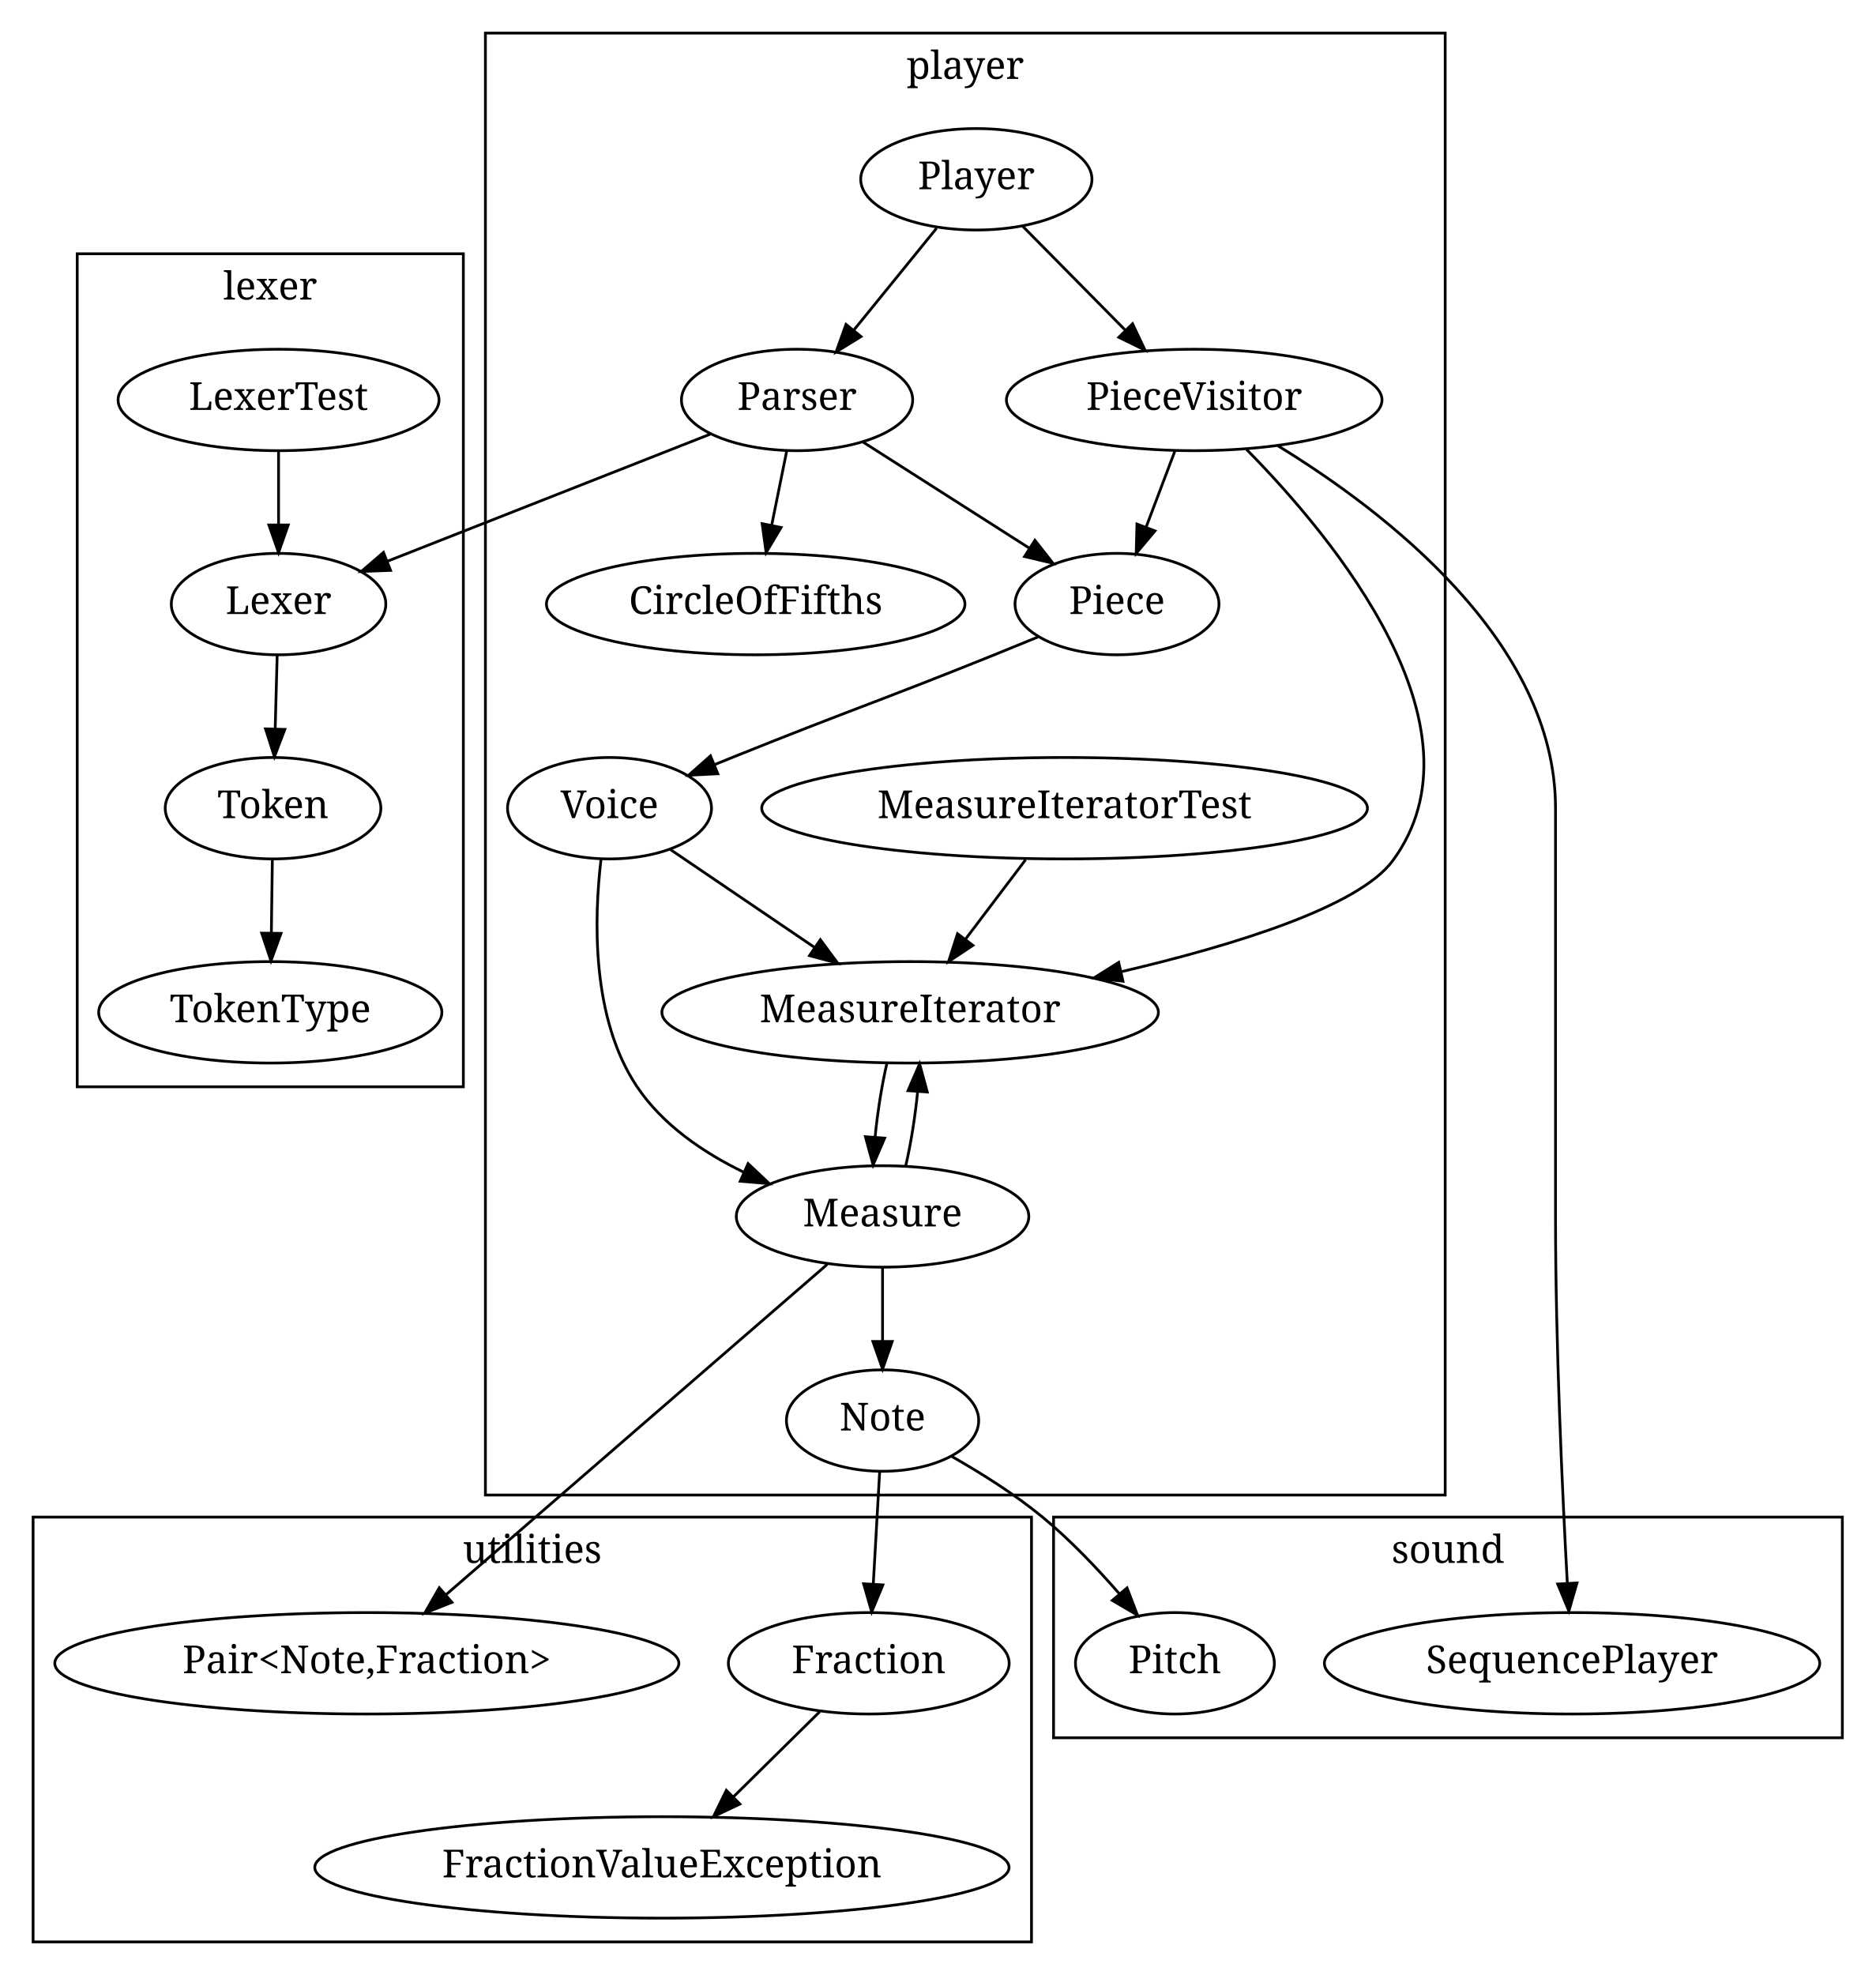
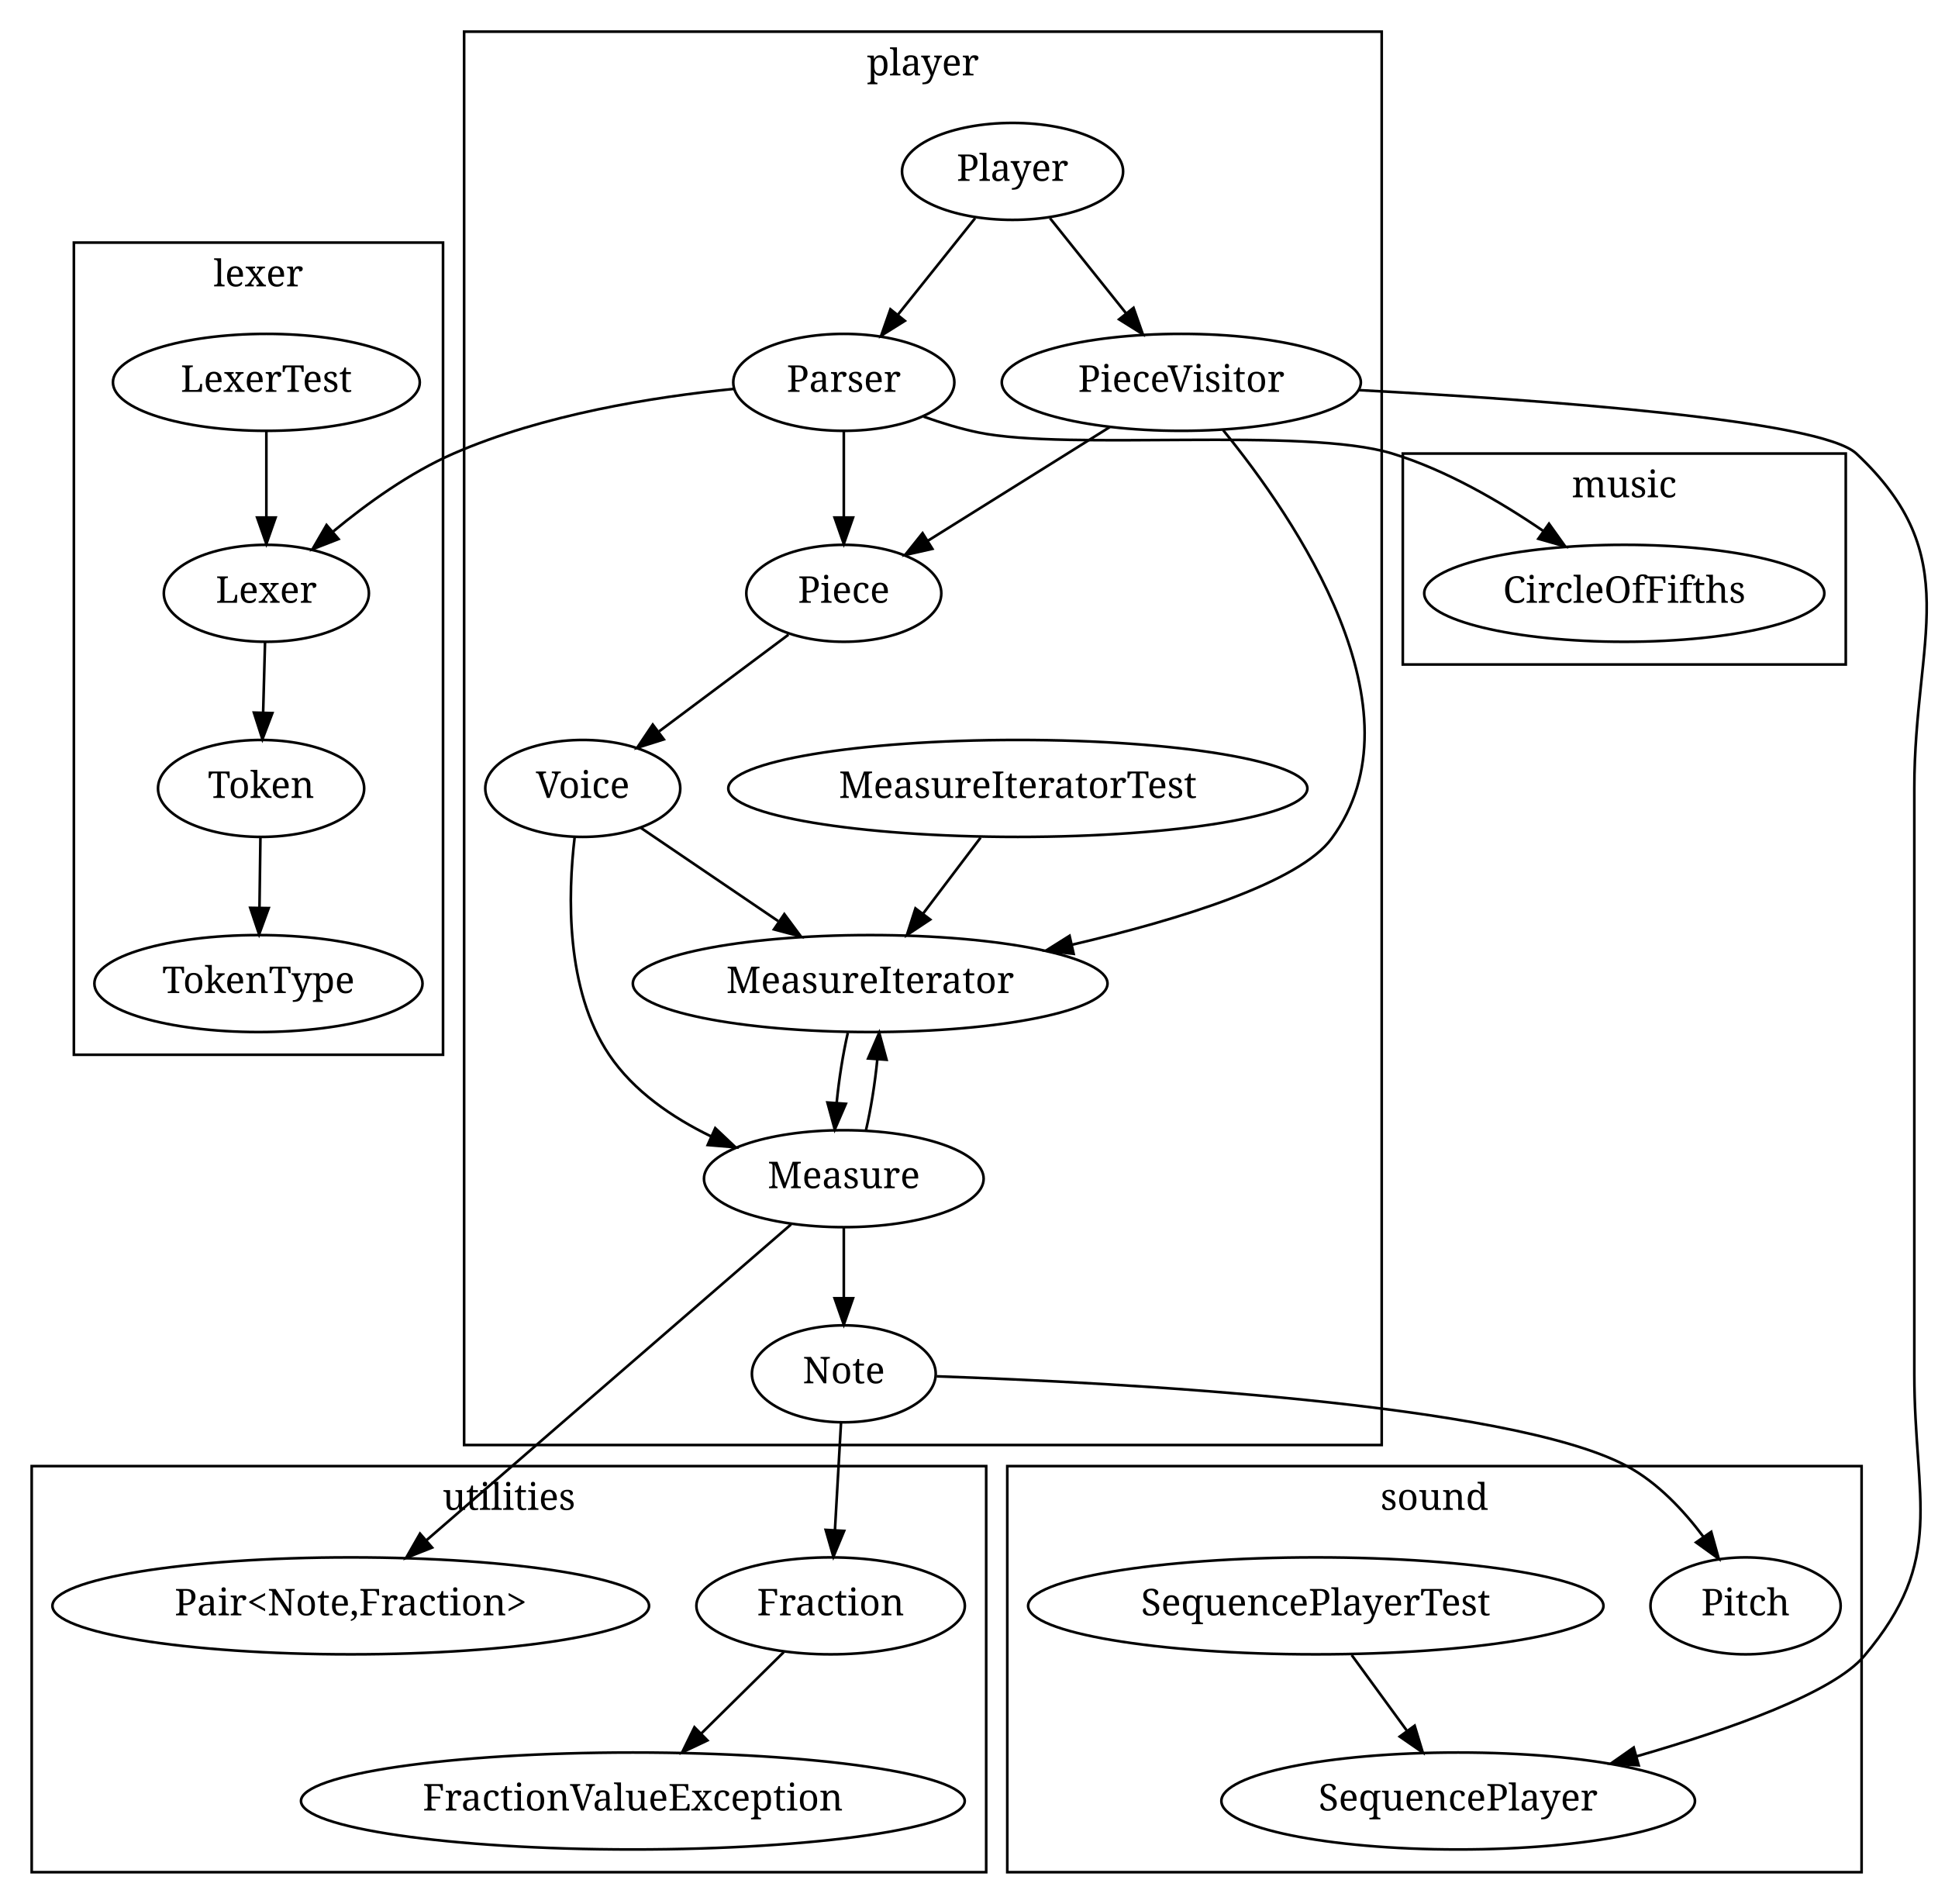
- <svg xmlns="http://www.w3.org/2000/svg" width="680pt" height="716pt" viewBox="0.00 0.00 680.00 716.00">
-   <g id="graph1" class="graph" transform="scale(1 1) rotate(0) translate(4 712)">
-     <polygon fill="white" stroke="white" points="-4,5 -4,-712 677,-712 677,5 -4,5" />
+ <svg xmlns="http://www.w3.org/2000/svg" width="735pt" height="722pt" viewBox="0.00 0.00 734.96 722.00">
+   <g id="graph1" class="graph" transform="scale(1 1) rotate(0) translate(4 718)">
+     <polygon fill="white" stroke="white" points="-4,5 -4,-718 731.957,-718 731.957,5 -4,5" />
    <g id="graph2" class="cluster">
-       <polygon fill="none" stroke="black" points="24,-318 24,-620 164,-620 164,-318 24,-318" />
-       <text text-anchor="middle" x="94" y="-603.4" font-family="Times Roman,serif" font-size="14.00">lexer</text>
+       <polygon fill="none" stroke="black" points="24,-318 24,-626 164,-626 164,-318 24,-318" />
+       <text text-anchor="middle" x="94" y="-609.4" font-family="Times Roman,serif" font-size="14.00">lexer</text>
    </g>
    <g id="graph3" class="cluster">
      <polygon fill="none" stroke="black" points="8,-8 8,-162 370,-162 370,-8 8,-8" />
      <text text-anchor="middle" x="189" y="-145.4" font-family="Times Roman,serif" font-size="14.00">utilities</text>
    </g>
    <g id="graph4" class="cluster">
-       <polygon fill="none" stroke="black" points="378,-82 378,-162 664,-162 664,-82 378,-82" />
-       <text text-anchor="middle" x="521" y="-145.4" font-family="Times Roman,serif" font-size="14.00">sound</text>
+       <polygon fill="none" stroke="black" points="378,-8 378,-162 702,-162 702,-8 378,-8" />
+       <text text-anchor="middle" x="540" y="-145.4" font-family="Times Roman,serif" font-size="14.00">sound</text>
    </g>
    <g id="graph5" class="cluster">
-       <polygon fill="none" stroke="black" points="172,-170 172,-700 520,-700 520,-170 172,-170" />
-       <text text-anchor="middle" x="346" y="-683.4" font-family="Times Roman,serif" font-size="14.00">player</text>
+       <polygon fill="none" stroke="black" points="528,-466 528,-546 696,-546 696,-466 528,-466" />
+       <text text-anchor="middle" x="612" y="-529.4" font-family="Times Roman,serif" font-size="14.00">music</text>
+     </g>
+     <g id="graph6" class="cluster">
+       <polygon fill="none" stroke="black" points="172,-170 172,-706 520,-706 520,-170 172,-170" />
+       <text text-anchor="middle" x="346" y="-689.4" font-family="Times Roman,serif" font-size="14.00">player</text>
    </g>
    <g id="node2" class="node">
      <ellipse fill="none" stroke="black" cx="97" cy="-493" rx="38.891" ry="18.385" />
      <text text-anchor="middle" x="97" y="-489.4" font-family="Times Roman,serif" font-size="14.00">Lexer</text>
    </g>
-     <g id="node3" class="node">
+     <g id="node4" class="node">
      <ellipse fill="none" stroke="black" cx="95" cy="-419" rx="39.097" ry="18.385" />
      <text text-anchor="middle" x="95" y="-415.4" font-family="Times Roman,serif" font-size="14.00">Token</text>
    </g>
-     <g id="edge7" class="edge">
+     <g id="edge3" class="edge">
      <path fill="none" stroke="black" d="M96.495,-474.327C96.277,-466.264 96.017,-456.648 95.776,-447.711" />
      <polygon fill="black" stroke="black" points="99.273,-447.569 95.504,-437.667 92.276,-447.758 99.273,-447.569" />
    </g>
-     <g id="node4" class="node">
+     <g id="node5" class="node">
      <ellipse fill="none" stroke="black" cx="94" cy="-345" rx="62.225" ry="18.385" />
      <text text-anchor="middle" x="94" y="-341.4" font-family="Times Roman,serif" font-size="14.00">TokenType</text>
    </g>
-     <g id="edge8" class="edge">
+     <g id="edge4" class="edge">
      <path fill="none" stroke="black" d="M94.748,-400.327C94.639,-392.264 94.509,-382.648 94.388,-373.711" />
      <polygon fill="black" stroke="black" points="97.887,-373.619 94.252,-363.667 90.888,-373.714 97.887,-373.619" />
    </g>
-     <g id="node5" class="node">
-       <ellipse fill="none" stroke="black" cx="97" cy="-567" rx="58.188" ry="18.385" />
-       <text text-anchor="middle" x="97" y="-563.4" font-family="Times Roman,serif" font-size="14.00">LexerTest</text>
+     <g id="node6" class="node">
+       <ellipse fill="none" stroke="black" cx="97" cy="-573" rx="58.188" ry="18.385" />
+       <text text-anchor="middle" x="97" y="-569.4" font-family="Times Roman,serif" font-size="14.00">LexerTest</text>
    </g>
-     <g id="edge39" class="edge">
-       <path fill="none" stroke="black" d="M97,-548.327C97,-540.264 97,-530.648 97,-521.711" />
-       <polygon fill="black" stroke="black" points="100.5,-521.667 97,-511.667 93.5,-521.667 100.5,-521.667" />
+     <g id="edge42" class="edge">
+       <path fill="none" stroke="black" d="M97,-554.445C97,-544.821 97,-532.846 97,-522.03" />
+       <polygon fill="black" stroke="black" points="100.5,-521.731 97,-511.731 93.5,-521.731 100.5,-521.731" />
    </g>
-     <g id="node7" class="node">
+     <g id="node8" class="node">
      <ellipse fill="none" stroke="black" cx="311" cy="-109" rx="50.912" ry="18.385" />
      <text text-anchor="middle" x="311" y="-105.4" font-family="Times Roman,serif" font-size="14.00">Fraction</text>
    </g>
-     <g id="node8" class="node">
+     <g id="node10" class="node">
      <ellipse fill="none" stroke="black" cx="236" cy="-35" rx="125.865" ry="18.385" />
      <text text-anchor="middle" x="236" y="-31.4" font-family="Times Roman,serif" font-size="14.00">FractionValueException</text>
    </g>
-     <g id="edge32" class="edge">
+     <g id="edge7" class="edge">
      <path fill="none" stroke="black" d="M293.226,-91.463C283.884,-82.246 272.26,-70.776 261.932,-60.587" />
      <polygon fill="black" stroke="black" points="264.27,-57.976 254.693,-53.444 259.353,-62.959 264.27,-57.976" />
    </g>
-     <g id="node9" class="node">
+     <g id="node11" class="node">
      <ellipse fill="none" stroke="black" cx="129" cy="-109" rx="113.137" ry="18.385" />
      <text text-anchor="middle" x="129" y="-105.4" font-family="Times Roman,serif" font-size="14.00">Pair&lt;Note,Fraction&gt;</text>
    </g>
-     <g id="node11" class="node">
-       <ellipse fill="none" stroke="black" cx="422" cy="-109" rx="36.062" ry="18.385" />
-       <text text-anchor="middle" x="422" y="-105.4" font-family="Times Roman,serif" font-size="14.00">Pitch</text>
-     </g>
-     <g id="node12" class="node">
-       <ellipse fill="none" stroke="black" cx="566" cy="-109" rx="89.803" ry="18.385" />
-       <text text-anchor="middle" x="566" y="-105.4" font-family="Times Roman,serif" font-size="14.00">SequencePlayer</text>
+     <g id="node13" class="node">
+       <ellipse fill="none" stroke="black" cx="658" cy="-109" rx="36.062" ry="18.385" />
+       <text text-anchor="middle" x="658" y="-105.4" font-family="Times Roman,serif" font-size="14.00">Pitch</text>
    </g>
    <g id="node14" class="node">
-       <ellipse fill="none" stroke="black" cx="285" cy="-567" rx="41.927" ry="18.385" />
-       <text text-anchor="middle" x="285" y="-563.4" font-family="Times Roman,serif" font-size="14.00">Parser</text>
+       <ellipse fill="none" stroke="black" cx="549" cy="-35" rx="89.803" ry="18.385" />
+       <text text-anchor="middle" x="549" y="-31.4" font-family="Times Roman,serif" font-size="14.00">SequencePlayer</text>
    </g>
-     <g id="edge6" class="edge">
-       <path fill="none" stroke="black" d="M253.533,-554.614C221.334,-541.94 171.219,-522.214 136.401,-508.509" />
-       <polygon fill="black" stroke="black" points="137.601,-505.22 127.014,-504.814 135.037,-511.734 137.601,-505.22" />
+     <g id="node15" class="node">
+       <ellipse fill="none" stroke="black" cx="495" cy="-109" rx="109.101" ry="18.385" />
+       <text text-anchor="middle" x="495" y="-105.4" font-family="Times Roman,serif" font-size="14.00">SequencePlayerTest</text>
+     </g>
+     <g id="edge46" class="edge">
+       <path fill="none" stroke="black" d="M508.626,-90.327C514.942,-81.672 522.563,-71.229 529.475,-61.757" />
+       <polygon fill="black" stroke="black" points="532.497,-63.552 535.565,-53.411 526.843,-59.426 532.497,-63.552" />
    </g>
    <g id="node17" class="node">
-       <ellipse fill="none" stroke="black" cx="401" cy="-493" rx="36.977" ry="18.385" />
-       <text text-anchor="middle" x="401" y="-489.4" font-family="Times Roman,serif" font-size="14.00">Piece</text>
+       <ellipse fill="none" stroke="black" cx="612" cy="-493" rx="75.868" ry="18.385" />
+       <text text-anchor="middle" x="612" y="-489.4" font-family="Times Roman,serif" font-size="14.00">CircleOfFifths</text>
+     </g>
+     <g id="node19" class="node">
+       <ellipse fill="none" stroke="black" cx="316" cy="-573" rx="41.927" ry="18.385" />
+       <text text-anchor="middle" x="316" y="-569.4" font-family="Times Roman,serif" font-size="14.00">Parser</text>
+     </g>
+     <g id="edge31" class="edge">
+       <path fill="none" stroke="black" d="M274.32,-570.518C243.819,-567.5 202.002,-560.813 168,-546 151.458,-538.794 135.168,-527.063 122.372,-516.468" />
+       <polygon fill="black" stroke="black" points="124.373,-513.574 114.501,-509.728 119.821,-518.891 124.373,-513.574" />
+     </g>
+     <g id="edge33" class="edge">
+       <path fill="none" stroke="black" d="M346.297,-559.99C353.003,-557.599 360.153,-555.415 367,-554 401.211,-546.931 490.59,-556.207 524,-546 544.436,-539.757 565.019,-527.748 581.134,-516.739" />
+       <polygon fill="black" stroke="black" points="583.445,-519.392 589.599,-510.768 579.41,-513.672 583.445,-519.392" />
+     </g>
+     <g id="node22" class="node">
+       <ellipse fill="none" stroke="black" cx="316" cy="-493" rx="36.977" ry="18.385" />
+       <text text-anchor="middle" x="316" y="-489.4" font-family="Times Roman,serif" font-size="14.00">Piece</text>
+     </g>
+     <g id="edge35" class="edge">
+       <path fill="none" stroke="black" d="M316,-554.445C316,-544.821 316,-532.846 316,-522.03" />
+       <polygon fill="black" stroke="black" points="319.5,-521.731 316,-511.731 312.5,-521.731 319.5,-521.731" />
+     </g>
+     <g id="node20" class="node">
+       <ellipse fill="none" stroke="black" cx="380" cy="-653" rx="41.927" ry="18.385" />
+       <text text-anchor="middle" x="380" y="-649.4" font-family="Times Roman,serif" font-size="14.00">Player</text>
+     </g>
+     <g id="edge37" class="edge">
+       <path fill="none" stroke="black" d="M365.796,-635.245C357.179,-624.474 346.037,-610.546 336.478,-598.598" />
+       <polygon fill="black" stroke="black" points="339.144,-596.327 330.164,-590.705 333.678,-600.7 339.144,-596.327" />
+     </g>
+     <g id="node21" class="node">
+       <ellipse fill="none" stroke="black" cx="444" cy="-573" rx="68.089" ry="18.385" />
+       <text text-anchor="middle" x="444" y="-569.4" font-family="Times Roman,serif" font-size="14.00">PieceVisitor</text>
+     </g>
+     <g id="edge39" class="edge">
+       <path fill="none" stroke="black" d="M394.204,-635.245C402.701,-624.623 413.654,-610.933 423.123,-599.097" />
+       <polygon fill="black" stroke="black" points="425.878,-601.255 429.392,-591.26 420.412,-596.882 425.878,-601.255" />
+     </g>
+     <g id="edge40" class="edge">
+       <path fill="none" stroke="black" d="M511.332,-570.051C582.525,-566.285 686.437,-558.691 700,-546 741.83,-506.861 722,-476.285 722,-419 722,-419 722,-419 722,-197 722,-148.701 734.18,-126.887 703,-90 691.231,-76.078 652.514,-62.282 616.848,-51.99" />
+       <polygon fill="black" stroke="black" points="617.469,-48.529 606.894,-49.183 615.569,-55.266 617.469,-48.529" />
    </g>
    <g id="edge12" class="edge">
-       <path fill="none" stroke="black" d="M309.035,-551.667C326.451,-540.557 350.175,-525.423 369.165,-513.309" />
-       <polygon fill="black" stroke="black" points="371.239,-516.137 377.787,-507.808 367.474,-510.236 371.239,-516.137" />
+       <path fill="none" stroke="black" d="M416.854,-556.034C396.692,-543.432 369.126,-526.204 347.909,-512.943" />
+       <polygon fill="black" stroke="black" points="349.58,-509.86 339.245,-507.528 345.87,-515.796 349.58,-509.86" />
    </g>
-     <g id="node18" class="node">
-       <ellipse fill="none" stroke="black" cx="270" cy="-493" rx="75.868" ry="18.385" />
-       <text text-anchor="middle" x="270" y="-489.4" font-family="Times Roman,serif" font-size="14.00">CircleOfFifths</text>
-     </g>
-     <g id="edge10" class="edge">
-       <path fill="none" stroke="black" d="M281.215,-548.327C279.581,-540.264 277.631,-530.648 275.82,-521.711" />
-       <polygon fill="black" stroke="black" points="279.201,-520.773 273.784,-511.667 272.34,-522.163 279.201,-520.773" />
-     </g>
-     <g id="node15" class="node">
-       <ellipse fill="none" stroke="black" cx="350" cy="-647" rx="41.927" ry="18.385" />
-       <text text-anchor="middle" x="350" y="-643.4" font-family="Times Roman,serif" font-size="14.00">Player</text>
-     </g>
-     <g id="edge34" class="edge">
-       <path fill="none" stroke="black" d="M335.574,-629.245C326.762,-618.399 315.349,-604.353 305.596,-592.349" />
-       <polygon fill="black" stroke="black" points="308.184,-589.984 299.162,-584.43 302.751,-594.398 308.184,-589.984" />
-     </g>
-     <g id="node16" class="node">
-       <ellipse fill="none" stroke="black" cx="429" cy="-567" rx="68.089" ry="18.385" />
-       <text text-anchor="middle" x="429" y="-563.4" font-family="Times Roman,serif" font-size="14.00">PieceVisitor</text>
-     </g>
-     <g id="edge36" class="edge">
-       <path fill="none" stroke="black" d="M366.754,-630.034C377.556,-619.095 391.801,-604.67 403.938,-592.379" />
-       <polygon fill="black" stroke="black" points="406.636,-594.628 411.172,-585.053 401.655,-589.709 406.636,-594.628" />
-     </g>
-     <g id="edge37" class="edge">
-       <path fill="none" stroke="black" d="M459.383,-550.367C498.082,-526.699 560,-479.393 560,-419 560,-419 560,-419 560,-271 560,-224.474 562.502,-170.483 564.275,-138.07" />
-       <polygon fill="black" stroke="black" points="567.777,-138.127 564.843,-127.946 560.788,-137.734 567.777,-138.127" />
-     </g>
-     <g id="edge14" class="edge">
-       <path fill="none" stroke="black" d="M421.934,-548.327C418.794,-540.026 415.03,-530.078 411.565,-520.921" />
-       <polygon fill="black" stroke="black" points="414.779,-519.525 407.966,-511.411 408.232,-522.003 414.779,-519.525" />
-     </g>
-     <g id="node20" class="node">
+     <g id="node24" class="node">
      <ellipse fill="none" stroke="black" cx="326" cy="-345" rx="90.01" ry="18.385" />
      <text text-anchor="middle" x="326" y="-341.4" font-family="Times Roman,serif" font-size="14.00">MeasureIterator</text>
    </g>
-     <g id="edge16" class="edge">
-       <path fill="none" stroke="black" d="M447.967,-549.067C479.641,-516.927 536.494,-448.361 501,-400 488.745,-383.302 443.765,-369.374 402.479,-359.711" />
+     <g id="edge14" class="edge">
+       <path fill="none" stroke="black" d="M459.856,-554.885C487.16,-521.407 536.831,-448.82 501,-400 488.745,-383.302 443.765,-369.374 402.479,-359.711" />
      <polygon fill="black" stroke="black" points="403.167,-356.278 392.64,-357.47 401.613,-363.104 403.167,-356.278" />
    </g>
-     <g id="node19" class="node">
+     <g id="node23" class="node">
      <ellipse fill="none" stroke="black" cx="217" cy="-419" rx="36.977" ry="18.385" />
      <text text-anchor="middle" x="217" y="-415.4" font-family="Times Roman,serif" font-size="14.00">Voice</text>
    </g>
-     <g id="edge23" class="edge">
-       <path fill="none" stroke="black" d="M372.324,-481.059C366.594,-478.7 360.612,-476.257 355,-474 314.263,-457.618 303.737,-454.382 263,-438 260.457,-436.977 257.838,-435.917 255.201,-434.843" />
-       <polygon fill="black" stroke="black" points="256.256,-431.493 245.676,-430.941 253.603,-437.97 256.256,-431.493" />
+     <g id="edge21" class="edge">
+       <path fill="none" stroke="black" d="M295.005,-477.307C280.733,-466.639 261.667,-452.387 245.956,-440.644" />
+       <polygon fill="black" stroke="black" points="247.731,-437.601 237.626,-434.417 243.54,-443.208 247.731,-437.601" />
    </g>
-     <g id="edge21" class="edge">
+     <g id="edge19" class="edge">
      <path fill="none" stroke="black" d="M239.058,-404.025C253.996,-393.883 274.048,-380.27 291.13,-368.674" />
      <polygon fill="black" stroke="black" points="293.441,-371.335 299.749,-362.822 289.509,-365.543 293.441,-371.335" />
    </g>
-     <g id="node21" class="node">
+     <g id="node25" class="node">
      <ellipse fill="none" stroke="black" cx="316" cy="-271" rx="53.033" ry="18.385" />
      <text text-anchor="middle" x="316" y="-267.4" font-family="Times Roman,serif" font-size="14.00">Measure</text>
    </g>
-     <g id="edge24" class="edge">
+     <g id="edge22" class="edge">
      <path fill="none" stroke="black" d="M213.924,-400.497C211.351,-378.814 210.388,-342.714 227,-318 236.283,-304.189 250.976,-294.15 265.77,-286.986" />
      <polygon fill="black" stroke="black" points="267.241,-290.163 274.946,-282.89 264.388,-283.77 267.241,-290.163" />
    </g>
-     <g id="edge17" class="edge">
+     <g id="edge15" class="edge">
      <path fill="none" stroke="black" d="M317.524,-326.327C315.67,-318.264 314.156,-308.648 313.283,-299.711" />
      <polygon fill="black" stroke="black" points="316.769,-299.395 312.571,-289.667 309.787,-299.89 316.769,-299.395" />
    </g>
-     <g id="edge27" class="edge">
+     <g id="edge25" class="edge">
      <path fill="none" stroke="black" d="M295.988,-253.663C262.737,-224.858 195.992,-167.036 157.721,-133.881" />
      <polygon fill="black" stroke="black" points="159.859,-131.102 150.009,-127.2 155.275,-136.393 159.859,-131.102" />
    </g>
-     <g id="edge19" class="edge">
+     <g id="edge17" class="edge">
      <path fill="none" stroke="black" d="M324.415,-289.411C326.291,-297.501 327.825,-307.193 328.709,-316.202" />
      <polygon fill="black" stroke="black" points="325.228,-316.6 329.429,-326.327 332.21,-316.104 325.228,-316.6" />
    </g>
-     <g id="node22" class="node">
+     <g id="node26" class="node">
      <ellipse fill="none" stroke="black" cx="316" cy="-197" rx="34.857" ry="18.385" />
      <text text-anchor="middle" x="316" y="-193.4" font-family="Times Roman,serif" font-size="14.00">Note</text>
    </g>
-     <g id="edge25" class="edge">
+     <g id="edge23" class="edge">
      <path fill="none" stroke="black" d="M316,-252.327C316,-244.264 316,-234.648 316,-225.711" />
      <polygon fill="black" stroke="black" points="319.5,-225.667 316,-215.667 312.5,-225.667 319.5,-225.667" />
    </g>
-     <g id="edge31" class="edge">
+     <g id="edge29" class="edge">
      <path fill="none" stroke="black" d="M314.94,-178.337C314.27,-166.554 313.392,-151.092 312.634,-137.76" />
      <polygon fill="black" stroke="black" points="316.121,-137.421 312.059,-127.636 309.132,-137.818 316.121,-137.421" />
    </g>
-     <g id="edge29" class="edge">
-       <path fill="none" stroke="black" d="M341.045,-184.021C351.68,-177.981 363.923,-170.299 374,-162 383.932,-153.821 393.689,-143.578 401.785,-134.282" />
-       <polygon fill="black" stroke="black" points="404.642,-136.326 408.435,-126.433 399.301,-131.801 404.642,-136.326" />
+     <g id="edge27" class="edge">
+       <path fill="none" stroke="black" d="M351.217,-196.05C419.796,-193.685 568.442,-185.886 613,-162 624.636,-155.762 634.543,-145.18 642.075,-135.105" />
+       <polygon fill="black" stroke="black" points="644.972,-137.069 647.829,-126.866 639.233,-133.061 644.972,-137.069" />
    </g>
-     <g id="node23" class="node">
+     <g id="node27" class="node">
      <ellipse fill="none" stroke="black" cx="382" cy="-419" rx="109.81" ry="18.385" />
      <text text-anchor="middle" x="382" y="-415.4" font-family="Times Roman,serif" font-size="14.00">MeasureIteratorTest</text>
    </g>
-     <g id="edge41" class="edge">
+     <g id="edge44" class="edge">
      <path fill="none" stroke="black" d="M367.869,-400.327C361.253,-391.584 353.255,-381.015 346.029,-371.467" />
      <polygon fill="black" stroke="black" points="348.758,-369.273 339.933,-363.411 343.176,-373.497 348.758,-369.273" />
    </g>
  </g>
</svg>
